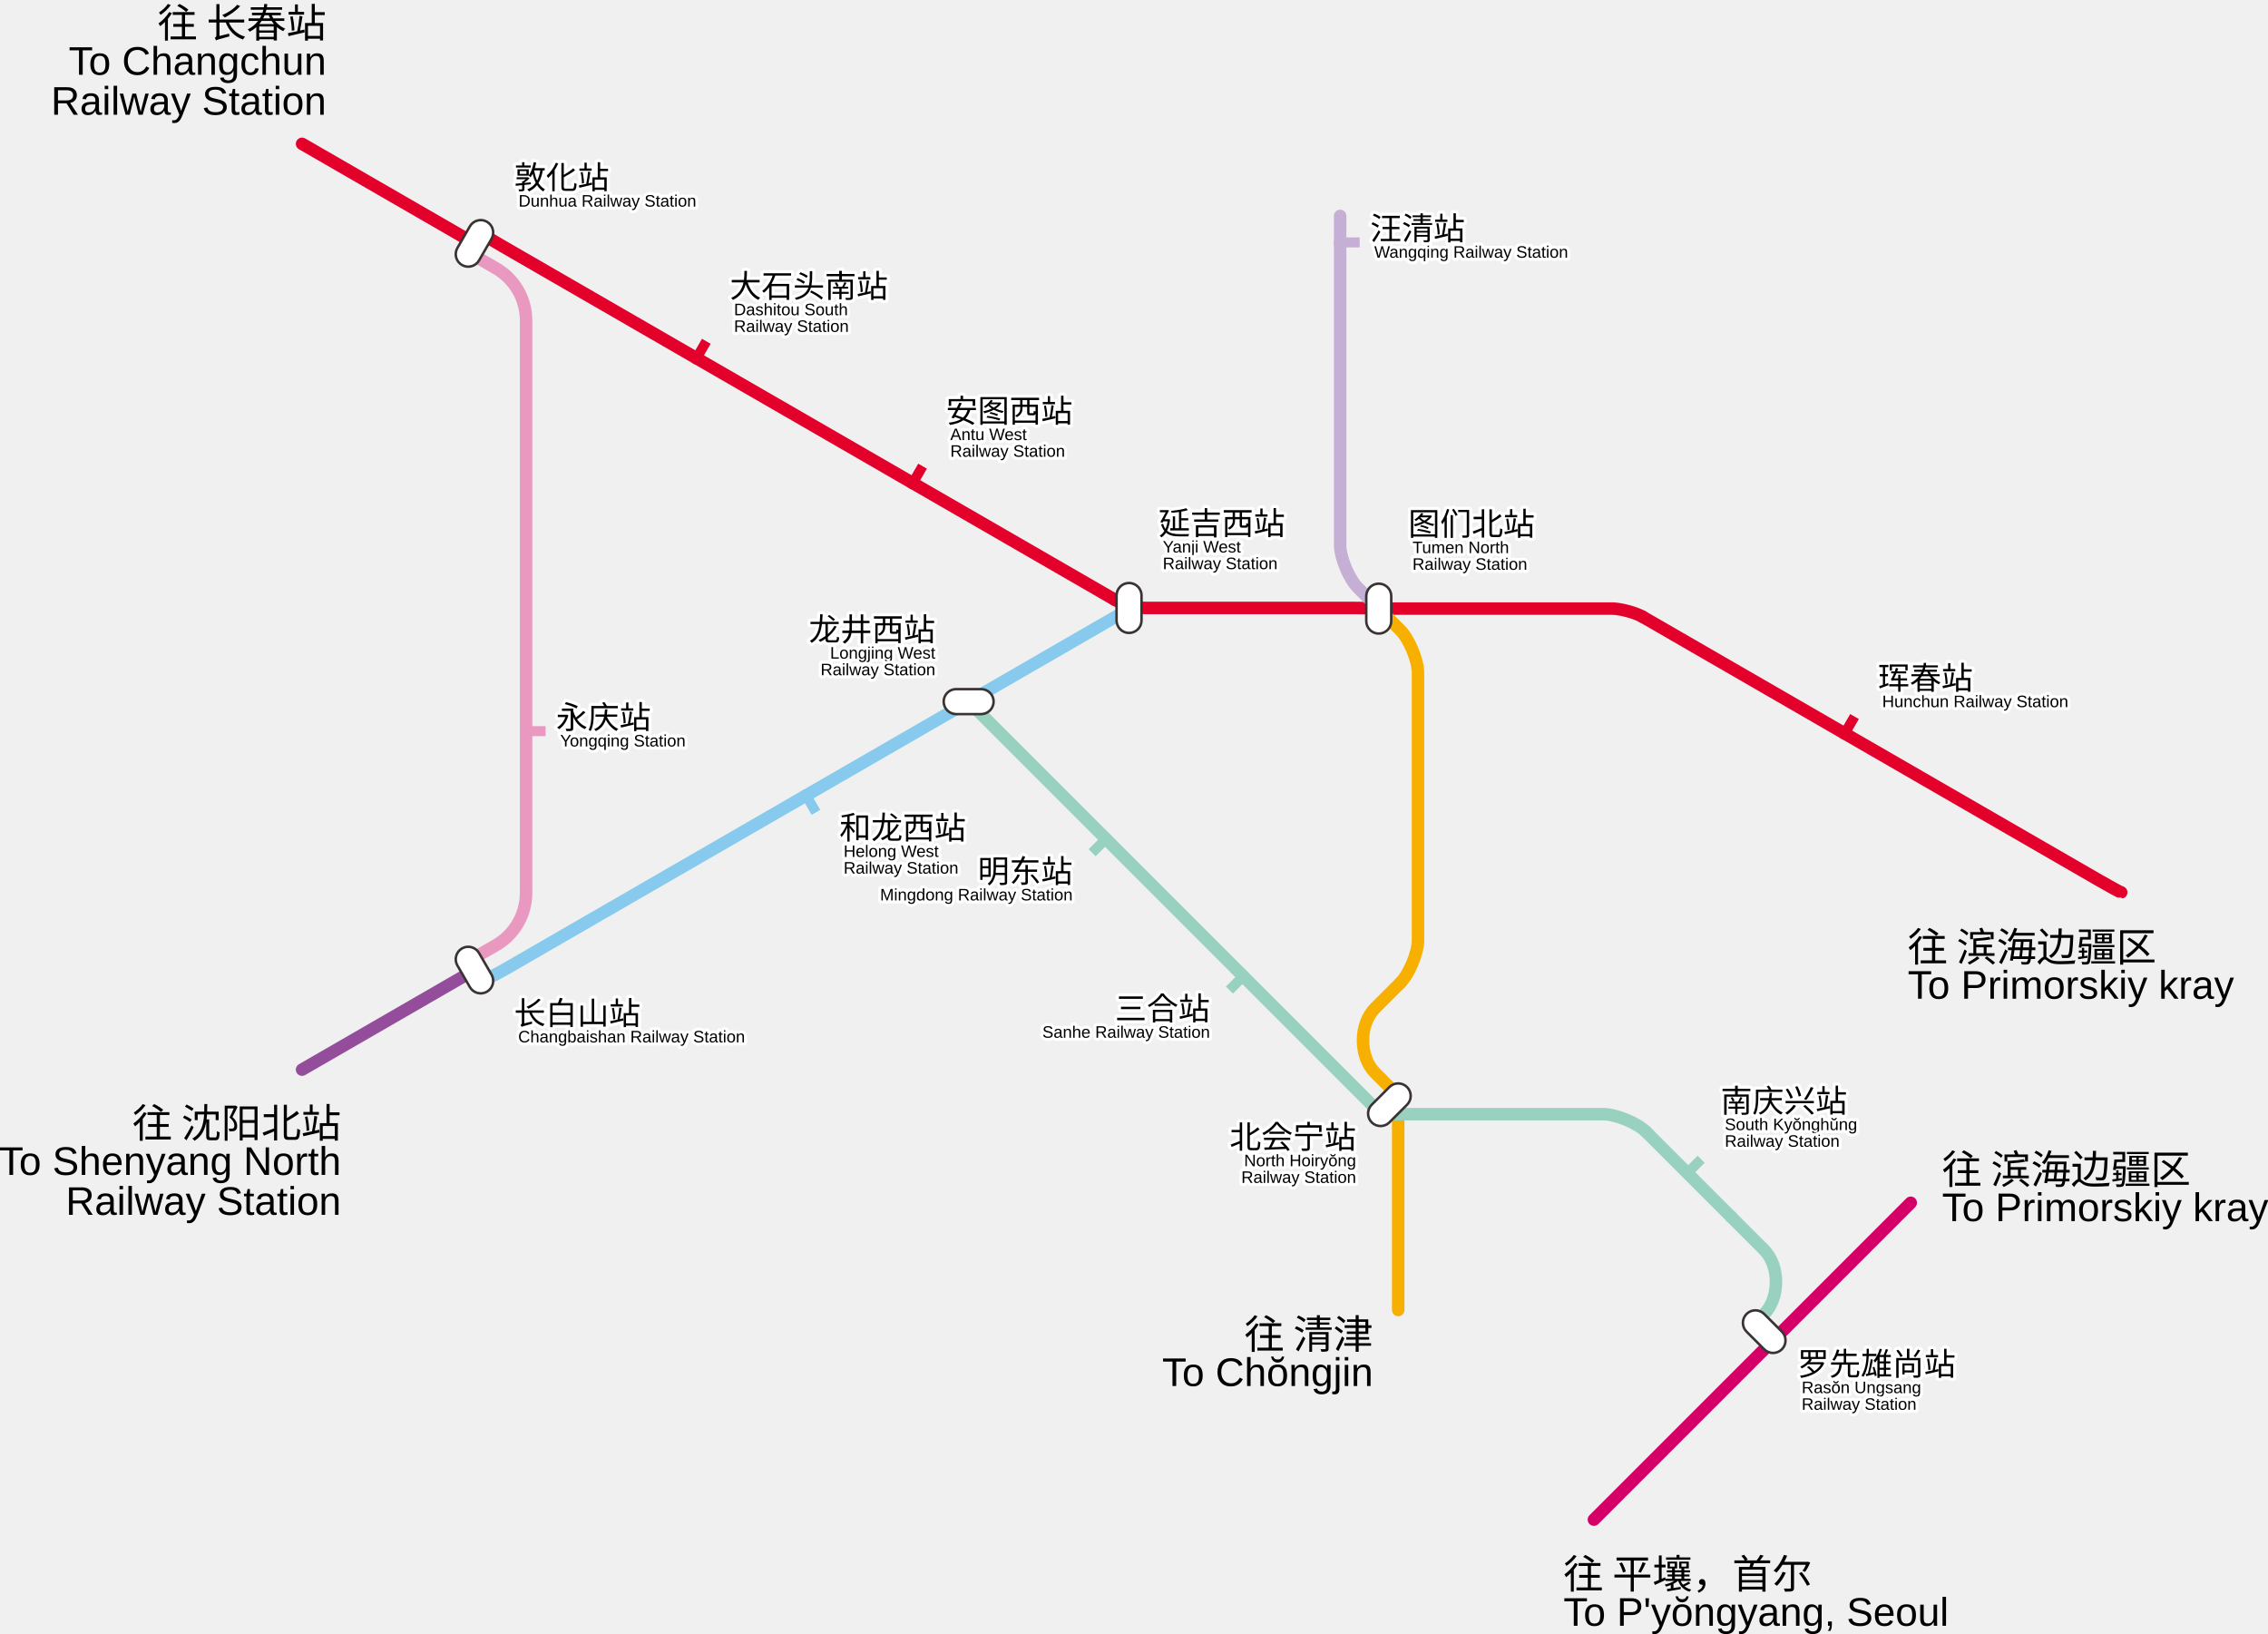
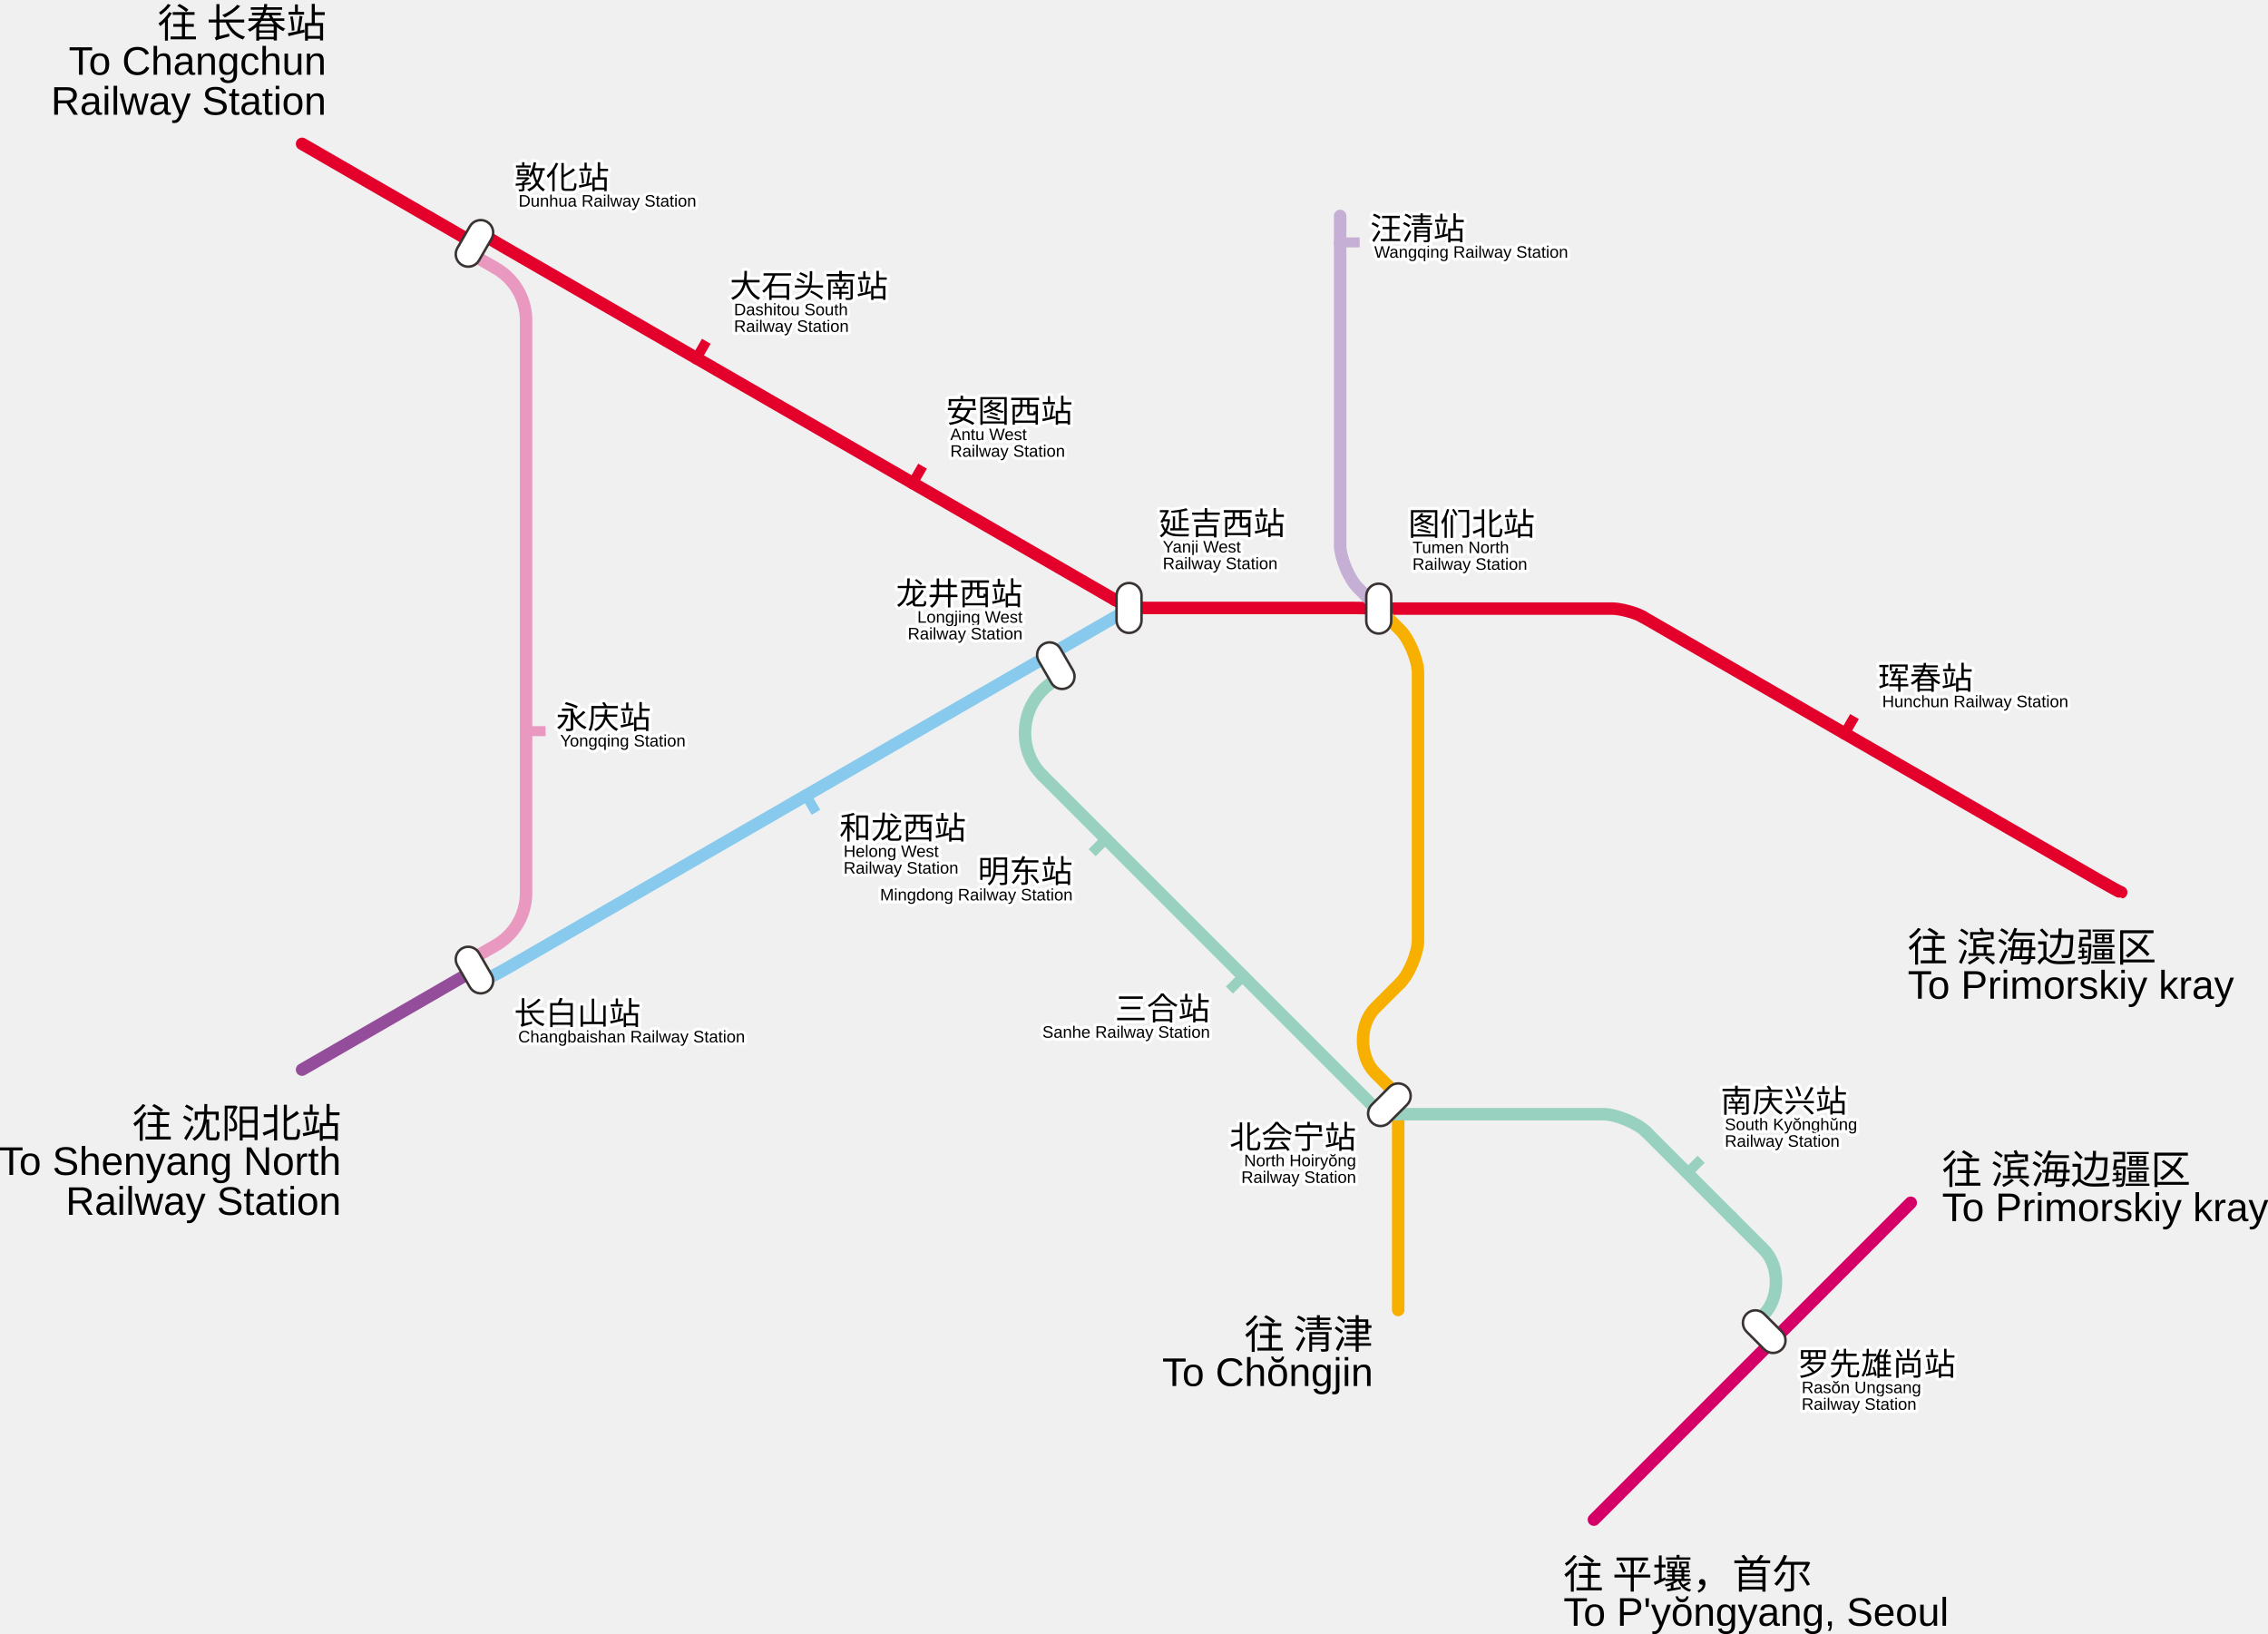
<svg xmlns="http://www.w3.org/2000/svg" width="908.229" height="653.972" viewBox="0 0 908.229 653.972" version="1.1" id="svg1">
  <defs id="defs1" />
  <g id="line_Q6VSLRUWHU" transform="translate(-171.4003,-226.4156)">
    <path d="m 708.06,323.48 v -10.6" fill="none" stroke="#c6afd4" stroke-width="5" stroke-linecap="round" id="path4" />
  </g>
  <g id="line_rFq5wBN6Jb" transform="rotate(30,605.9968,-58.13259)">
    <path d="m 523.53,279.97 h 93.531" fill="none" stroke="#e3002b" stroke-width="5" stroke-linecap="round" id="path5" />
  </g>
  <g id="line_5YqSlaiPAW" transform="rotate(30,605.9968,-58.13259)">
    <path d="m 423.53,279.97 h 100" fill="none" stroke="#e3002b" stroke-width="5" stroke-linecap="round" id="path6" />
  </g>
-   <g id="line_AGHX1xPTxY" transform="rotate(-30,-734.5464,812.3853)">
-     <path d="m 503.24,913.36 h 75.12" fill="none" stroke="#87caed" stroke-width="5" stroke-linecap="round" id="path8" />
-   </g>
-   <g id="line_uAsBP5tdFi" transform="rotate(-30,-734.5464,812.3853)">
-     <path d="m 428.11,913.36 h 75.13" fill="none" stroke="#87caed" stroke-width="5" stroke-linecap="round" id="path9" />
-   </g>
  <g id="line_N_5G9iZyra" transform="translate(-171.4003,-226.4156)">
    <path d="m 723.53,470.115 h 93.531 c 3.234,0 9.27,1.617 12.071,3.234" fill="none" stroke="#e3002b" stroke-width="5" stroke-linecap="round" id="path13" />
  </g>
  <g id="line_FFeZVGYtg0" transform="translate(-171.4003,-226.4156)">
    <path d="m 617.928,466.621 c 2.801,1.617 8.837,3.234 12.071,3.234 H 713.27 c 5,0 10.13,0.13 10.26,0.26 v 0" fill="none" stroke="#e3002b" stroke-width="5" stroke-linecap="round" id="path20" />
  </g>
  <g id="line_1LlmuOgZgl" transform="translate(-171.4003,-226.4156)">
    <path d="m 708.06,323.48 v 121.165 c 0,5 3.536,13.536 7.071,17.071 L 723.53,470.115" fill="none" stroke="#c6afd4" stroke-width="5" stroke-linecap="round" id="path21" />
  </g>
  <g id="line_ieoQ92BXNt" transform="rotate(30,605.9968,-58.13259)">
    <path d="m 423.53,279.97 h -89.64 c -5,0 -10.18,-0.18 -10.36,-0.36 v 0" fill="none" stroke="#e3002b" stroke-width="5" stroke-linecap="round" id="path22" />
  </g>
  <g id="line_enlyB5kBCV" transform="translate(-147.4979,-364.9973)">
    <path d="m 333.169,464.955 12.93,7.465 A 24.142,24.142 0 0 1 358.17,493.328 V 657.765" fill="none" stroke="#e999c0" stroke-width="5" stroke-linecap="round" id="path25" />
  </g>
  <g id="line_qrXDtQbx-1" transform="translate(-147.4979,-364.9973)">
    <path d="m 358.17,657.765 v 64.798 a 24.142,24.142 0 0 1 -12.071,20.908 l -12.929,7.465" fill="none" stroke="#e999c0" stroke-width="5" stroke-linecap="round" id="path26" />
  </g>
  <g id="line_dUPDMMQmZ-" transform="rotate(-30,-734.5464,812.3853)">
    <path d="M 428.11,913.36 H 288.96 c -5,0 -10.425,-0.425 -10.85,-0.85 v 0" fill="none" stroke="#87caed" stroke-width="5" stroke-linecap="round" id="path27" />
-   </g>
-   <g id="stn_mI4i7HMiWh" transform="translate(452.1297,243.4394)">
-     <g id="g37">
-       <g transform="rotate(90)" id="g34">
-         <rect id="stn_core_stn_mI4i7HMiWh" x="-10" y="-5" height="10" width="20" ry="5" stroke="#393332" stroke-width="1" fill="#ffffff" />
-       </g>
-       <g id="stn_name_stn_mI4i7HMiWh" transform="translate(11.83,-28.34)" text-anchor="start" stroke-width="2.5" paint-order="stroke" stroke="#ffffff" stroke-linejoin="round">
-         <g id="g35">
-           <text dy="-1" dx="0" dominant-baseline="auto" font-size="12.67px" font-family="SimHei, 'STHeiti T0C', 'PingFang SC', sans-serif" id="text34">延吉西站</text>
-         </g>
-         <g id="g36">
-           <text dy="1.5" dx="1.67" dominant-baseline="hanging" font-size="6.67px" font-family="Arial, sans-serif" id="text35">Yanji West</text>
-           <text dy="8.17" dx="1.67" dominant-baseline="hanging" font-size="6.67px" font-family="Arial, sans-serif" id="text36">Railway Station</text>
-         </g>
-       </g>
-     </g>
  </g>
  <g id="stn_h_-fLyGvyx" transform="translate(536.6597,97.06443)">
    <g id="g41">
      <g transform="rotate(90)" id="g38">
        <rect id="stn_core_stn_h_-fLyGvyx" x="-2" y="-7.83" width="4" height="7.83" stroke="none" fill="#c6afd4" />
      </g>
      <g id="stn_name_stn_h_-fLyGvyx" transform="translate(12)" text-anchor="start" stroke-width="2.5" paint-order="stroke" stroke="#ffffff" stroke-linejoin="round">
        <g id="g39">
          <text dy="-1" dx="0" dominant-baseline="auto" font-size="12.67px" font-family="SimHei, 'STHeiti T0C', 'PingFang SC', sans-serif" id="text38">汪清站</text>
        </g>
        <g id="g40">
          <text dy="1.5" dx="1.67" dominant-baseline="hanging" font-size="6.67px" font-family="Arial, sans-serif" id="text39">Wangqing Railway Station</text>
        </g>
      </g>
    </g>
  </g>
  <g id="g46" transform="rotate(30,-178.1994,778.8027)">
    <rect id="stn_core_stn_orOzZgwrds" x="-2" y="-7.83" width="4" height="7.83" stroke="none" fill="#e3002b" />
  </g>
  <g id="g50" transform="rotate(30,-128.1994,592.2002)">
    <rect id="stn_core_stn_uzpkAC9lMU" x="-2" y="-7.83" width="4" height="7.83" stroke="none" fill="#e3002b" />
  </g>
  <g id="stn_name_stn_JbNw-gfTDD" transform="translate(378.8572,170.0995)" text-anchor="start" stroke-width="2.5" paint-order="stroke" stroke="#ffffff" stroke-linejoin="round">
    <g id="g61">
      <text dy="-1" dx="0" dominant-baseline="auto" font-size="12.67px" font-family="SimHei, 'STHeiti T0C', 'PingFang SC', sans-serif" id="text60">安图西站</text>
    </g>
    <g id="g62">
      <text dy="1.5" dx="1.67" dominant-baseline="hanging" font-size="6.67px" font-family="Arial, sans-serif" id="text61">Antu West</text>
      <text dy="8.17" dx="1.67" dominant-baseline="hanging" font-size="6.67px" font-family="Arial, sans-serif" id="text62">Railway Station</text>
    </g>
  </g>
  <g id="stn_name_stn_vAMRclHc03" transform="translate(292.2546,120.0994)" text-anchor="start" stroke-width="2.5" paint-order="stroke" stroke="#ffffff" stroke-linejoin="round">
    <g id="g64">
      <text dy="-1" dx="0" dominant-baseline="auto" font-size="12.67px" font-family="SimHei, 'STHeiti T0C', 'PingFang SC', sans-serif" id="text63">大石头南站</text>
    </g>
    <g id="g65">
      <text dy="1.5" dx="1.67" dominant-baseline="hanging" font-size="6.67px" font-family="Arial, sans-serif" id="text64">Dashitou South</text>
      <text dy="8.17" dx="1.67" dominant-baseline="hanging" font-size="6.67px" font-family="Arial, sans-serif" id="text65">Railway Station</text>
    </g>
  </g>
  <g id="stn_name_stn_B9_Ebn6TsV" transform="translate(205.9813,76.60686)" text-anchor="start" stroke-width="2.5" paint-order="stroke" stroke="#ffffff" stroke-linejoin="round">
    <g id="g67">
      <text dy="-1" dx="0" dominant-baseline="auto" font-size="12.67px" font-family="SimHei, 'STHeiti T0C', 'PingFang SC', sans-serif" id="text66">敦化站</text>
    </g>
    <g id="g68">
      <text dy="1.5" dx="1.67" dominant-baseline="hanging" font-size="6.67px" font-family="Arial, sans-serif" id="text67">Dunhua Railway Station</text>
    </g>
  </g>
  <g id="stn_name_stn_Ih81z_rTr0" transform="translate(205.8321,411.2677)" text-anchor="start" stroke-width="2.5" paint-order="stroke" stroke="#ffffff" stroke-linejoin="round">
    <g id="g77">
      <text dy="-1" dx="0" dominant-baseline="auto" font-size="12.67px" font-family="SimHei, 'STHeiti T0C', 'PingFang SC', sans-serif" id="text76">长白山站</text>
    </g>
    <g id="g78">
      <text dy="1.5" dx="1.67" dominant-baseline="hanging" font-size="6.67px" font-family="Arial, sans-serif" id="text77">Changbaishan Railway Station</text>
    </g>
  </g>
  <g id="stn_iz_TyuohSP" transform="translate(210.6721,292.7677)">
    <g id="g83">
      <g transform="rotate(90)" id="g80">
        <rect id="stn_core_stn_iz_TyuohSP" x="-2" y="-7.83" width="4" height="7.83" stroke="none" fill="#e999c0" />
      </g>
      <g id="stn_name_stn_iz_TyuohSP" transform="translate(12)" text-anchor="start" stroke-width="2.5" paint-order="stroke" stroke="#ffffff" stroke-linejoin="round">
        <g id="g81">
          <text dy="-1" dx="0" dominant-baseline="auto" font-size="12.67px" font-family="SimHei, 'STHeiti T0C', 'PingFang SC', sans-serif" id="text80">永庆站</text>
        </g>
        <g id="g82">
          <text dy="1.5" dx="1.67" dominant-baseline="hanging" font-size="6.67px" font-family="Arial, sans-serif" id="text81">Yongqing Station</text>
        </g>
      </g>
    </g>
  </g>
  <g transform="rotate(150,118.744,202.503)" id="g92">
    <rect id="stn_core_stn_MDtEak3Vq8" x="-2" y="-7.83" width="4" height="7.83" stroke="none" fill="#87caed" />
-   </g>
-   <g id="stn_name_stn_5i2AuDHVKa" transform="translate(374.5654,257.5987)" text-anchor="end" stroke-width="2.5" paint-order="stroke" stroke="#ffffff" stroke-linejoin="round">
-     <g id="g103">
-       <text dy="-1" dx="0" dominant-baseline="auto" font-size="12.67px" font-family="SimHei, 'STHeiti T0C', 'PingFang SC', sans-serif" id="text102">龙井西站</text>
-     </g>
-     <g id="g104">
-       <text dy="1.5" dx="0" dominant-baseline="hanging" font-size="6.67px" font-family="Arial, sans-serif" id="text103">Longjing West</text>
-       <text dy="8.17" dx="0" dominant-baseline="hanging" font-size="6.67px" font-family="Arial, sans-serif" id="text104">Railway Station</text>
-     </g>
  </g>
  <g id="stn_name_stn_Bqb9PaHCH_" transform="translate(336.1609,337.0038)" text-anchor="start" stroke-width="2.5" paint-order="stroke" stroke="#ffffff" stroke-linejoin="round">
    <g id="g106">
      <text dy="-1" dx="0" dominant-baseline="auto" font-size="12.67px" font-family="SimHei, 'STHeiti T0C', 'PingFang SC', sans-serif" id="text105">和龙西站</text>
    </g>
    <g id="g107">
      <text dy="1.5" dx="1.67" dominant-baseline="hanging" font-size="6.67px" font-family="Arial, sans-serif" id="text106">Helong West</text>
      <text dy="8.17" dx="1.67" dominant-baseline="hanging" font-size="6.67px" font-family="Arial, sans-serif" id="text107">Railway Station</text>
    </g>
  </g>
  <g id="line_uKwltnpwiJ" transform="rotate(30,725.4016,170.9211)">
    <path d="M 225,375 H 145.29" fill="none" stroke="#e3002b" stroke-width="5" stroke-linecap="round" id="path20-4" />
  </g>
  <g id="line_cdaYA6RWH9" transform="rotate(-30,77.45842,488.6103)">
    <path d="M 225.01,458.13 H 145.29" fill="none" stroke="#944d9a" stroke-width="5" stroke-linecap="round" id="path21-5" />
  </g>
  <g id="misc_node_J0LAIEsHzC" transform="translate(130.682,7.40625)">
    <g id="g163">
      <g id="g162">
        <text dy="2" dx="0" dominant-baseline="middle" class="" font-family="Arial, sans-serif" font-size="16px" text-anchor="end" fill="#000000" font-style="normal" font-weight="normal" id="text160">往 长春站</text>
        <text dy="18" dx="0" dominant-baseline="middle" class="" font-family="Arial, sans-serif" font-size="16px" text-anchor="end" fill="#000000" font-style="normal" font-weight="normal" id="text161">To Changchun</text>
        <text dy="34" dx="0" dominant-baseline="middle" class="" font-family="Arial, sans-serif" font-size="16px" text-anchor="end" fill="#000000" font-style="normal" font-weight="normal" id="text162">Railway Station</text>
      </g>
    </g>
  </g>
  <g id="misc_node_RNh2GvNuaO" transform="translate(136.6016,447.9185)">
    <g id="g166">
      <g id="g165">
        <text dy="2" dx="0" dominant-baseline="middle" class="" font-family="Arial, sans-serif" font-size="16px" text-anchor="end" fill="#000000" font-style="normal" font-weight="normal" id="text163">往 沈阳北站</text>
        <text dy="18" dx="0" dominant-baseline="middle" class="" font-family="Arial, sans-serif" font-size="16px" text-anchor="end" fill="#000000" font-style="normal" font-weight="normal" id="text164">To Shenyang North</text>
        <text dy="34" dx="0" dominant-baseline="middle" class="" font-family="Arial, sans-serif" font-size="16px" text-anchor="end" fill="#000000" font-style="normal" font-weight="normal" id="text165">Railway Station</text>
      </g>
    </g>
  </g>
  <g transform="rotate(60,-241.3962,358.7652)" id="g96">
    <rect id="stn_core_stn_w3WyHC-7dL" x="-10" y="-5" height="10" width="20" ry="5" stroke="#393332" stroke-width="1" fill="#ffffff" />
  </g>
  <g transform="rotate(120,66.86719,103.5777)" id="g54">
    <rect id="stn_core_stn_BjS36MigXn" x="-10" y="-5" height="10" width="20" ry="5" stroke="#393332" stroke-width="1" fill="#ffffff" />
  </g>
  <g id="misc_node_XNy3sooqZ0-1" transform="translate(763.9425,377.3766)">
    <g id="g182-5">
      <g id="g181-2">
        <text dy="2" dx="0" dominant-baseline="middle" class="" font-family="Arial, sans-serif" font-size="16px" text-anchor="start" fill="#000000" font-style="normal" font-weight="normal" id="text180-7">往 滨海边疆区</text>
        <text dy="18" dx="0" dominant-baseline="middle" class="" font-family="Arial, sans-serif" font-size="16px" text-anchor="start" fill="#000000" font-style="normal" font-weight="normal" id="text181-6">To Primorskiy kray</text>
      </g>
    </g>
  </g>
  <g id="misc_node_XNy3sooqZ0-1-3" transform="translate(777.6896,466.4303)">
    <g id="g182-5-2">
      <g id="g181-2-2">
        <text dy="2" dx="0" dominant-baseline="middle" class="" font-family="Arial, sans-serif" font-size="16px" text-anchor="start" fill="#000000" font-style="normal" font-weight="normal" id="text180-7-1">往 滨海边疆区</text>
        <text dy="18" dx="0" dominant-baseline="middle" class="" font-family="Arial, sans-serif" font-size="16px" text-anchor="start" fill="#000000" font-style="normal" font-weight="normal" id="text181-6-6">To Primorskiy kray</text>
      </g>
    </g>
  </g>
  <g id="line_9WCTQRlBMg" transform="rotate(30,1160.327,37.06989)">
    <path d="m 923.53,470.12 -93.531,-0.005" fill="none" stroke="#e3002b" stroke-width="5" stroke-linecap="round" id="path38" />
  </g>
  <g id="line_sLx76XPJAw" transform="rotate(30,1160.327,37.06989)">
    <path d="m 923.53,470.12 h 117.43 c 5,0 10.13,-0.13 10.26,-0.26 v 0" fill="none" stroke="#e3002b" stroke-width="5" stroke-linecap="round" id="path39" />
  </g>
  <g id="g183" transform="rotate(30,-178.6938,1525.34)">
    <rect id="stn_core_stn_i8GUntpO3i" x="-2" y="-7.83" width="4" height="7.83" stroke="none" fill="#e3002b" />
  </g>
  <g id="stn_name_stn_MRFESqtDO4" transform="translate(752.0597,277.0338)" text-anchor="start" stroke-width="2.5" paint-order="stroke" stroke="#ffffff" stroke-linejoin="round">
    <g id="g191">
      <text dy="-1" dx="0" dominant-baseline="auto" font-size="12.67px" font-family="SimHei, 'STHeiti T0C', 'PingFang SC', sans-serif" id="text190">珲春站</text>
    </g>
    <g id="g192">
      <text dy="1.5" dx="1.67" dominant-baseline="hanging" font-size="6.67px" font-family="Arial, sans-serif" id="text191">Hunchun Railway Station</text>
    </g>
  </g>
  <g id="misc_node_RNh2GvNuaO-8" transform="translate(549.8891,532.4518)">
    <g id="g166-8">
      <g id="g165-2">
        <text dy="2" dx="0" dominant-baseline="middle" class="" font-family="Arial, sans-serif" font-size="16px" text-anchor="end" fill="#000000" font-style="normal" font-weight="normal" id="text163-4">往 清津</text>
        <text dy="18" dx="0" dominant-baseline="middle" class="" font-family="Arial, sans-serif" font-size="16px" text-anchor="end" fill="#000000" font-style="normal" font-weight="normal" id="text164-5">To Chŏngjin</text>
        <text dominant-baseline="middle" class="" font-family="Arial, sans-serif" font-size="16px" text-anchor="end" fill="#000000" font-style="normal" font-weight="normal" id="text165-5" />
      </g>
    </g>
  </g>
  <g id="line_oU5AdKaYQB-8" transform="rotate(45,1358.043,838.0471)">
-     <path d="m 278.11,1130.11 h 77.76" fill="none" stroke="#98d1c0" stroke-width="5" stroke-linecap="round" cursor="pointer" id="path15" />
+     <path d="m 319.929,1130.11 h 35.941" fill="none" stroke="#98d1c0" stroke-width="5" stroke-linecap="round" id="path15" />
  </g>
  <g id="line_6RwTn6XuoN-2" transform="rotate(45,1358.043,838.0471)">
    <path d="m 355.87,1130.11 h 77.76" fill="none" stroke="#98d1c0" stroke-width="5" stroke-linecap="round" cursor="pointer" id="path16" />
  </g>
  <g id="line_KUWs4g1dVr-4" transform="rotate(45,1358.043,838.0471)">
    <path d="m 433.63,1130.11 h 77.76" fill="none" stroke="#98d1c0" stroke-width="5" stroke-linecap="round" cursor="pointer" id="path17-5" />
  </g>
-   <g transform="rotate(-135,291.012,76.23825)" id="g144">
+   <g transform="rotate(-135,291.012,76.23824)" id="g144">
    <rect id="stn_core_stn_cF4jXZzcH2-6" x="-2" y="-7.83" width="4" height="7.83" stroke="none" fill="#98d1c0" />
  </g>
  <g transform="rotate(-135,329.892,92.34287)" id="g148">
    <rect id="stn_core_stn_2Gp-P_gz-h-5" x="-2" y="-7.83" width="4" height="7.83" stroke="none" fill="#98d1c0" />
-   </g>
-   <g id="g88" transform="translate(387.8954,280.9388)">
-     <rect id="stn_core_stn_s47bWmy3jf" x="-10" y="-5" height="10" width="20" ry="5" stroke="#393332" stroke-width="1" fill="#ffffff" />
  </g>
  <g id="line_j9qqTBGnAY" transform="translate(-163.6097,-233.7445)">
    <path d="M 723.53,672.566 V 758.29" fill="none" stroke="#f7af00" stroke-width="5" stroke-linecap="round" id="path24" />
  </g>
  <g id="line_mbNvSTuPT-" transform="translate(-171.4003,-226.4156)">
    <path d="m 732.169,619.982 c 3.536,-3.536 7.071,-12.071 7.071,-17.071 V 495.825 c 0,-5 -3.536,-13.536 -7.071,-17.071 L 723.53,470.115" fill="none" stroke="#f7af00" stroke-width="5" stroke-linecap="round" id="path33" />
  </g>
  <g id="line_5rOEPFw2OI" transform="translate(212.2797,-878.5096)">
    <path d="m 339.85,1324.66 h 90 c 5,0 13.536,3.535 17.071,7.071" fill="none" stroke="#98d1c0" stroke-width="5" stroke-linecap="round" id="path20-9" />
  </g>
  <g id="line_nDRXQp3rdI" transform="rotate(45,1606.445,1141.649)">
    <path d="m 449.85,1324.66 h 48.2" fill="none" stroke="#98d1c0" stroke-width="5" stroke-linecap="round" id="path21-54" />
  </g>
  <g id="line_NvyWu6Q9Jy" transform="rotate(45,1606.445,1141.649)">
    <path d="m 544.85,1269.81 v 77.98" fill="none" stroke="#d40068" stroke-width="5" stroke-linecap="round" cursor="pointer" id="path22-3" />
  </g>
  <g id="line_I3BFhI7PPO" transform="rotate(45,1606.445,1141.649)">
    <path d="m 544.85,1347.79 v 101.45" fill="none" stroke="#d40068" stroke-width="5" stroke-linecap="round" cursor="pointer" id="path23" />
  </g>
  <g id="line_OHgZ6aPMpV" transform="rotate(45,1606.445,1141.649)">
    <path d="m 498.05,1324.66 h 18.47 c 9.165,0 18.33,9.165 18.33,18.33 v 4.8" fill="none" stroke="#98d1c0" stroke-width="5" stroke-linecap="round" cursor="pointer" id="path36" />
  </g>
  <g id="g169" transform="rotate(45,-290.4068,1119.411)">
    <rect id="stn_core_stn_c3MUYuPo0L" x="-10" y="-5" height="10" width="20" ry="5" stroke="#393332" stroke-width="1" fill="#ffffff" />
  </g>
  <g id="stn_name_stn_mY2YaV6KyI" transform="translate(719.815,551.7165)" text-anchor="start" stroke-width="2.5" paint-order="stroke" stroke="#ffffff" stroke-linejoin="round">
    <g id="g177">
      <text dy="-1" dx="0" dominant-baseline="auto" font-size="12.67px" font-family="SimHei, 'STHeiti T0C', 'PingFang SC', sans-serif" id="text176">罗先雄尚站</text>
    </g>
    <g id="g178">
      <text dy="1.5" dx="1.67" dominant-baseline="hanging" font-size="6.67px" font-family="Arial, sans-serif" id="text177">Rasŏn Ungsang</text>
      <text dy="8.17" dx="1.67" dominant-baseline="hanging" font-size="6.67px" font-family="Arial, sans-serif" id="text178">Railway Station</text>
    </g>
  </g>
  <g id="misc_node_XNy3sooqZ0-12" transform="translate(626.0914,628.4568)">
    <g id="g181-3">
      <g id="g180">
        <text dy="2" dx="0" dominant-baseline="middle" class="" font-family="Arial, sans-serif" font-size="16px" text-anchor="start" fill="#000000" font-style="normal" font-weight="normal" id="text179">往 平壤，首尔</text>
        <text dy="18" dx="0" dominant-baseline="middle" class="" font-family="Arial, sans-serif" font-size="16px" text-anchor="start" fill="#000000" font-style="normal" font-weight="normal" id="text180-3">To P'yŏngyang, Seoul</text>
      </g>
    </g>
  </g>
  <g id="stn_jd2dTI-dyH" transform="translate(552.1297,243.6994)">
    <g id="g33">
      <g transform="rotate(90)" id="g30">
        <rect id="stn_core_stn_jd2dTI-dyH" x="-10" y="-5" height="10" width="20" ry="5" stroke="#393332" stroke-width="1" fill="#ffffff" />
      </g>
      <g id="stn_name_stn_jd2dTI-dyH" transform="translate(11.83,-28.34)" text-anchor="start" stroke-width="2.5" paint-order="stroke" stroke="#ffffff" stroke-linejoin="round">
        <g id="g31">
          <text dy="-1" dx="0" dominant-baseline="auto" font-size="12.67px" font-family="SimHei, 'STHeiti T0C', 'PingFang SC', sans-serif" id="text30">图们北站</text>
        </g>
        <g id="g32">
          <text dy="1.5" dx="1.67" dominant-baseline="hanging" font-size="6.67px" font-family="Arial, sans-serif" id="text31">Tumen North</text>
          <text dy="8.17" dx="1.67" dominant-baseline="hanging" font-size="6.67px" font-family="Arial, sans-serif" id="text32">Railway Station</text>
        </g>
      </g>
    </g>
  </g>
  <g id="line_plvdWsGDqx" transform="rotate(45,1339.658,882.4318)">
    <path d="M 474.62,1120.11 H 461.55 c -9.165,0 -18.33,-9.165 -18.33,-18.33 v -14.27" fill="none" stroke="#f7af00" stroke-width="5" stroke-linecap="round" id="path35" />
  </g>
  <g transform="rotate(135,186.5772,336.4096)" id="g134">
    <rect id="stn_core_stn_p1SW3K1IvT-2" x="-10" y="-5" height="10" width="20" ry="5" stroke="#393332" stroke-width="1" fill="#ffffff" />
  </g>
  <g id="stn_name_stn_-FLAdPYtkY" transform="translate(543.0547,460.8571)" text-anchor="end" stroke-width="2.5" paint-order="stroke" stroke="#ffffff" stroke-linejoin="round">
    <g id="g127">
      <text dy="-1" dx="0" dominant-baseline="auto" font-size="12.67px" font-family="SimHei, 'STHeiti T0C', 'PingFang SC', sans-serif" id="text126">北会宁站</text>
    </g>
    <g id="g128">
      <text dy="1.5" dx="0" dominant-baseline="hanging" font-size="6.67px" font-family="Arial, sans-serif" id="text127">North Hoiryŏng</text>
      <text dy="8.17" dx="0" dominant-baseline="hanging" font-size="6.67px" font-family="Arial, sans-serif" id="text128">Railway Station</text>
    </g>
  </g>
  <g id="stn_name_stn_AgJmZtLjvn" transform="translate(429.55,354.4234)" text-anchor="end" stroke-width="2.5" paint-order="stroke" stroke="#ffffff" stroke-linejoin="round">
    <g id="g138">
      <text dy="-1" dx="0" dominant-baseline="auto" font-size="12.67px" font-family="SimHei, 'STHeiti T0C', 'PingFang SC', sans-serif" id="text137">明东站</text>
    </g>
    <g id="g139">
      <text dy="1.5" dx="0" dominant-baseline="hanging" font-size="6.67px" font-family="Arial, sans-serif" id="text138">Mingdong Railway Station</text>
    </g>
  </g>
  <g id="stn_name_stn_1OGDIdKCw8" transform="translate(484.5346,409.408)" text-anchor="end" stroke-width="2.5" paint-order="stroke" stroke="#ffffff" stroke-linejoin="round">
    <g id="g141">
      <text dy="-1" dx="0" dominant-baseline="auto" font-size="12.67px" font-family="SimHei, 'STHeiti T0C', 'PingFang SC', sans-serif" id="text140">三合站</text>
    </g>
    <g id="g142">
      <text dy="1.5" dx="0" dominant-baseline="hanging" font-size="6.67px" font-family="Arial, sans-serif" id="text141">Sanhe Railway Station</text>
    </g>
  </g>
  <g id="g194" transform="rotate(45,-229.153,1050.502)">
    <rect id="stn_core_stn__VbzDC2A78" x="-2" y="-7.83" width="4" height="7.83" stroke="none" fill="#98d1c0" />
  </g>
  <g id="stn_name_stn_nXucq-u1vG" transform="translate(689.0299,446.3807)" text-anchor="start" stroke-width="2.5" paint-order="stroke" stroke="#ffffff" stroke-linejoin="round">
    <g id="g198">
      <text dy="-1" dx="0" dominant-baseline="auto" font-size="12.67px" font-family="SimHei, 'STHeiti T0C', 'PingFang SC', sans-serif" id="text197">南庆兴站</text>
    </g>
    <g id="g199">
      <text dy="1.5" dx="1.67" dominant-baseline="hanging" font-size="6.67px" font-family="Arial, sans-serif" id="text198">South Kyŏnghŭng</text>
      <text dy="8.17" dx="1.67" dominant-baseline="hanging" font-size="6.67px" font-family="Arial, sans-serif" id="text199">Railway Station</text>
    </g>
  </g>
+   <g id="line_AGHX1xPTxY-8" transform="rotate(-30,-734.5465,812.3854)">
+     <path d="m 540.67,913.36 h 37.69" fill="none" stroke="#87caed" stroke-width="5" stroke-linecap="round" cursor="pointer" id="path6-8" />
+   </g>
+   <g id="line_uAsBP5tdFi-2" transform="rotate(-30,-734.5465,812.3854)">
+     <path d="M 428.11,913.36 H 540.67" fill="none" stroke="#87caed" stroke-width="5" stroke-linecap="round" cursor="pointer" id="path7" />
+   </g>
+   <g id="line_1YQ8t1Aup1" transform="rotate(-30,-734.5465,812.3854)">
+     <path d="M 540.67,923.36 H 537.383 c -15.731,0 -27.391,15.195 -23.32,30.391" fill="none" stroke="#98d1c0" stroke-width="5" stroke-linecap="round" id="path40" />
+   </g>
+   <g transform="rotate(60,-19.43709,499.4418)" id="g98">
+     <rect id="stn_core_stn_s47bWmy3jf-1" x="-10" y="-5" height="10" width="20" ry="5" stroke="#393332" stroke-width="1" fill="#ffffff" />
+   </g>
+   <g id="stn_mI4i7HMiWh" transform="translate(452.1297,243.4394)">
+     <g id="g37">
+       <g transform="rotate(90)" id="g34">
+         <rect id="stn_core_stn_mI4i7HMiWh" x="-10" y="-5" height="10" width="20" ry="5" stroke="#393332" stroke-width="1" fill="#ffffff" />
+       </g>
+       <g id="stn_name_stn_mI4i7HMiWh" transform="translate(11.83,-28.34)" text-anchor="start" stroke-width="2.5" paint-order="stroke" stroke="#ffffff" stroke-linejoin="round">
+         <g id="g35">
+           <text dy="-1" dx="0" dominant-baseline="auto" font-size="12.67px" font-family="SimHei, 'STHeiti T0C', 'PingFang SC', sans-serif" id="text34">延吉西站</text>
+         </g>
+         <g id="g36">
+           <text dy="1.5" dx="1.67" dominant-baseline="hanging" font-size="6.67px" font-family="Arial, sans-serif" id="text35">Yanji West</text>
+           <text dy="8.17" dx="1.67" dominant-baseline="hanging" font-size="6.67px" font-family="Arial, sans-serif" id="text36">Railway Station</text>
+         </g>
+       </g>
+     </g>
+   </g>
+   <g id="stn_name_stn_jOdetXOEw6-2" transform="translate(409.4807,243.2139)" text-anchor="end" stroke-width="2.5" paint-order="stroke" stroke="#ffffff" stroke-linejoin="round">
+     <g id="g200-7">
+       <text dy="-1" dx="0" dominant-baseline="auto" font-size="12.67px" font-family="SimHei, 'STHeiti T0C', 'PingFang SC', sans-serif" id="text199-9">龙井西站</text>
+     </g>
+     <g id="g201-5">
+       <text dy="1.5" dx="0" dominant-baseline="hanging" font-size="6.67px" font-family="Arial, sans-serif" id="text200-4">Longjing West</text>
+       <text dy="8.17" dx="0" dominant-baseline="hanging" font-size="6.67px" font-family="Arial, sans-serif" id="text201-3">Railway Station</text>
+     </g>
+   </g>
</svg>
